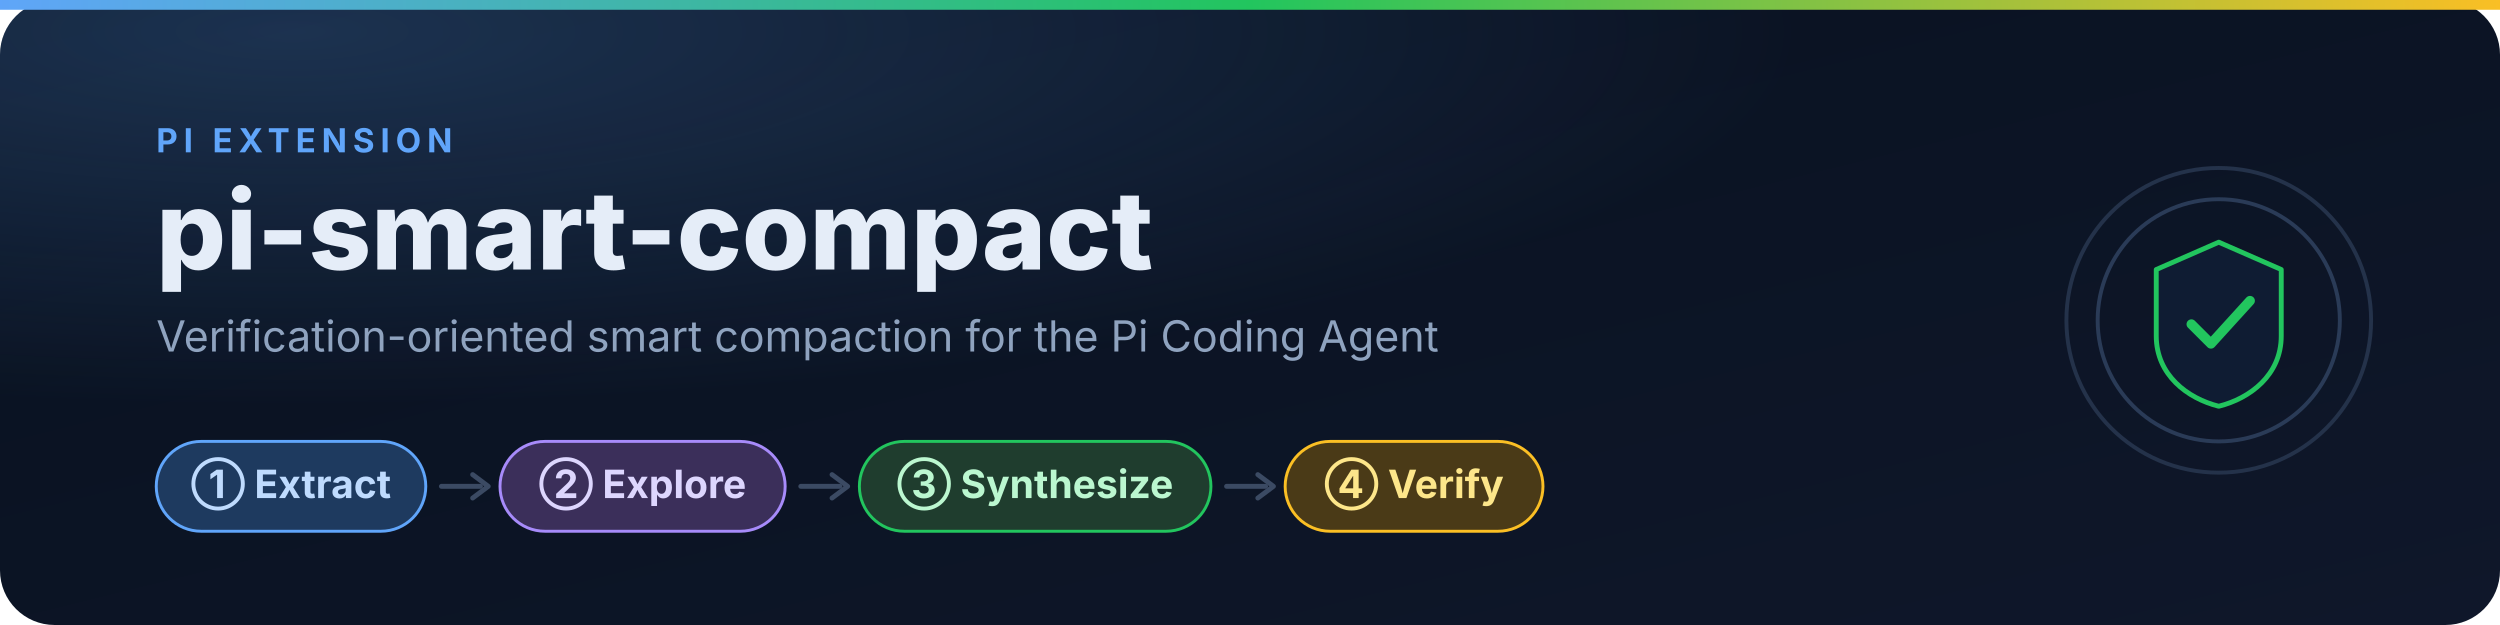
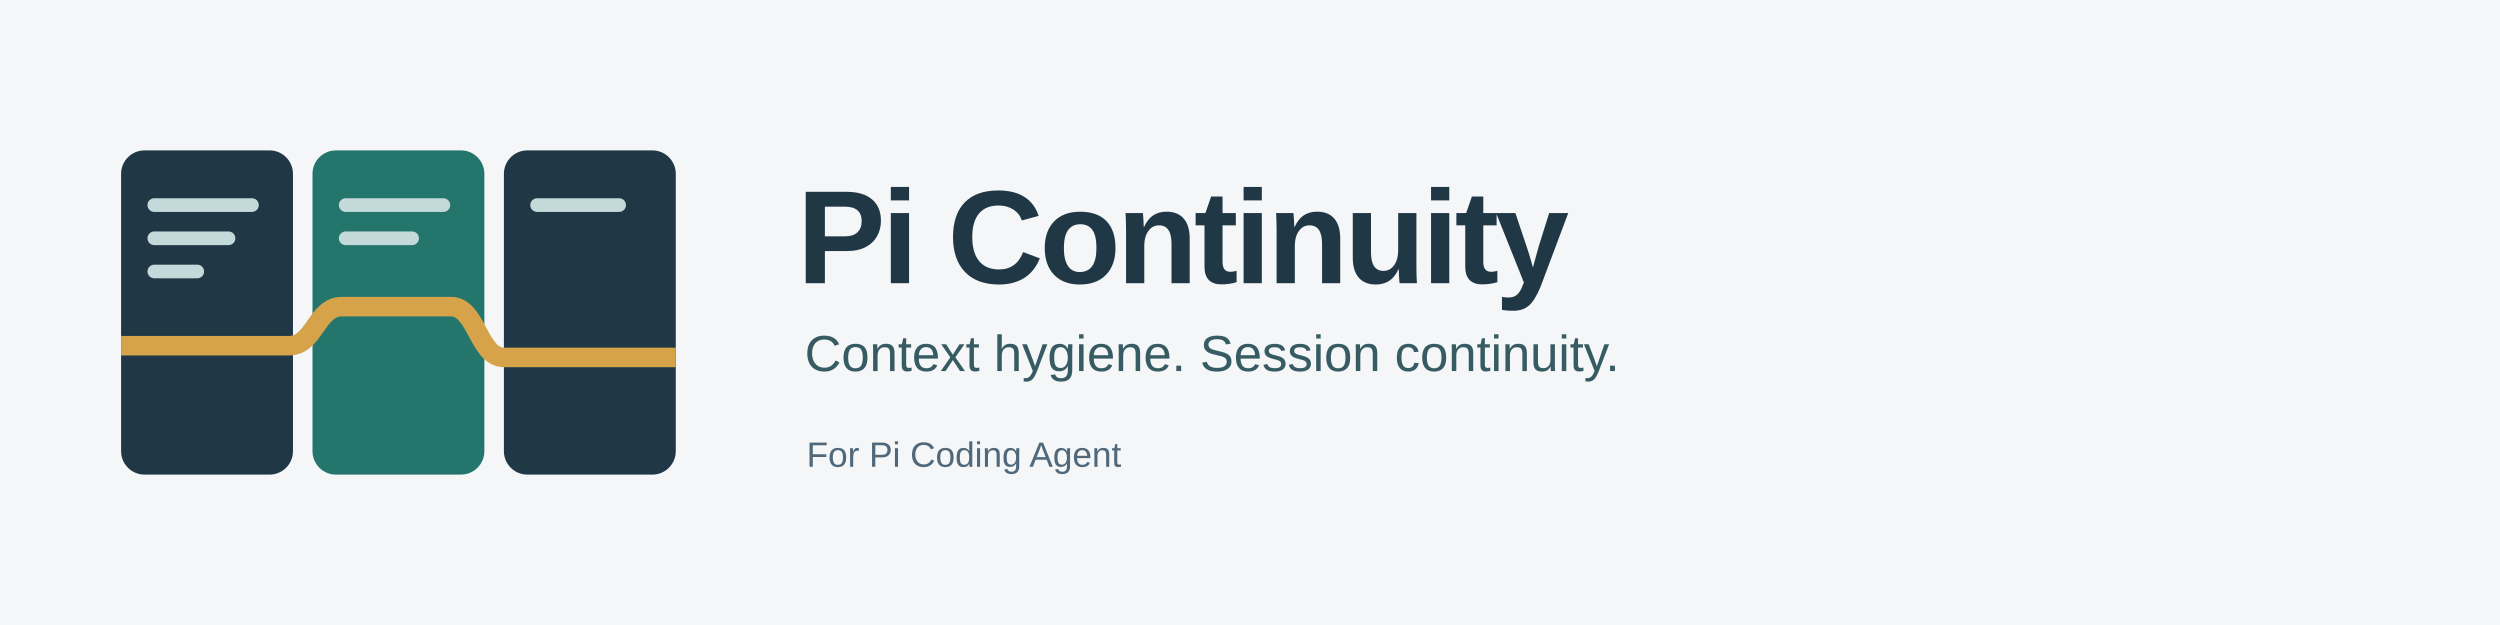
- <svg xmlns="http://www.w3.org/2000/svg" width="1280" height="320" viewBox="0 0 1280 320" role="img" aria-label="pi-smart-compact — verification-oriented smart compaction for the Pi Coding Agent. Extract, Explore, Synthesize, Verify.">
-   <defs>
-     <linearGradient id="bg" x1="0" y1="0" x2="1" y2="1">
-       <stop offset="0" stop-color="#08111f" />
-       <stop offset="1" stop-color="#0f172a" />
-     </linearGradient>
-     <radialGradient id="glow" cx="0.12" cy="0.05" r="0.6">
-       <stop offset="0" stop-color="#60a5fa" stop-opacity="0.22" />
-       <stop offset="1" stop-color="#60a5fa" stop-opacity="0" />
-     </radialGradient>
-     <linearGradient id="accent" x1="0" y1="0" x2="1" y2="0">
-       <stop offset="0" stop-color="#60a5fa" />
-       <stop offset="0.5" stop-color="#22c55e" />
-       <stop offset="1" stop-color="#fbbf24" />
-     </linearGradient>
-   </defs>
-   <rect x="0" y="0" width="1280" height="320" rx="28" fill="url(#bg)" />
-   <rect x="0" y="0" width="1280" height="320" rx="28" fill="url(#glow)" />
-   <rect x="0" y="0" width="1280" height="5" fill="url(#accent)" />
-   <text x="80" y="78" font-family="Inter, -apple-system, BlinkMacSystemFont, Segoe UI, sans-serif" font-size="17" font-weight="700" letter-spacing="3" fill="#60a5fa">PI EXTENSION</text>
-   <text x="80" y="138" font-family="Inter, -apple-system, BlinkMacSystemFont, Segoe UI, sans-serif" font-size="56" font-weight="800" fill="#e5edf8">pi-smart-compact</text>
-   <text x="80" y="180" font-family="Inter, -apple-system, BlinkMacSystemFont, Segoe UI, sans-serif" font-size="22" font-weight="400" fill="#8fa3bf">Verification-oriented smart compaction for the Pi Coding Agent</text>
-   <g font-family="Inter, -apple-system, BlinkMacSystemFont, Segoe UI, sans-serif" font-size="20" font-weight="700">
-     <rect x="80" y="226" width="138" height="46" rx="23" fill="#1e3a5f" stroke="#60a5fa" stroke-width="1.5" />
-     <text x="149" y="255" text-anchor="middle" fill="#bfdbfe">① Extract</text>
-     <path d="M226 249 L246 249" stroke="#3b4a63" stroke-width="2.5" stroke-linecap="round" />
-     <path d="M242 243 L250 249 L242 255" fill="none" stroke="#3b4a63" stroke-width="2.5" stroke-linecap="round" stroke-linejoin="round" />
-     <rect x="256" y="226" width="146" height="46" rx="23" fill="#3b2f5a" stroke="#a78bfa" stroke-width="1.5" />
-     <text x="329" y="255" text-anchor="middle" fill="#ddd6fe">② Explore</text>
-     <path d="M410 249 L430 249" stroke="#3b4a63" stroke-width="2.5" stroke-linecap="round" />
-     <path d="M426 243 L434 249 L426 255" fill="none" stroke="#3b4a63" stroke-width="2.5" stroke-linecap="round" stroke-linejoin="round" />
-     <rect x="440" y="226" width="180" height="46" rx="23" fill="#1f3d2e" stroke="#22c55e" stroke-width="1.5" />
-     <text x="530" y="255" text-anchor="middle" fill="#bbf7d0">③ Synthesize</text>
-     <path d="M628 249 L648 249" stroke="#3b4a63" stroke-width="2.5" stroke-linecap="round" />
-     <path d="M644 243 L652 249 L644 255" fill="none" stroke="#3b4a63" stroke-width="2.5" stroke-linecap="round" stroke-linejoin="round" />
-     <rect x="658" y="226" width="132" height="46" rx="23" fill="#4a3a17" stroke="#fbbf24" stroke-width="1.5" />
-     <text x="724" y="255" text-anchor="middle" fill="#fde68a">④ Verify</text>
+ <svg xmlns="http://www.w3.org/2000/svg" width="1280" height="320" viewBox="0 0 1280 320" role="img" aria-labelledby="title description">
+   <rect width="1280" height="320" fill="#F4F6F7" />
+   <g transform="translate(62 77)">
+     <rect width="88" height="166" rx="12" fill="#203746" />
+     <rect x="98" width="88" height="166" rx="12" fill="#24766C" />
+     <rect x="196" width="88" height="166" rx="12" fill="#203746" />
+     <g fill="none" stroke="#C4D9DA" stroke-width="7" stroke-linecap="round">
+       <path d="M17 28H67M17 45H55M17 62H39" />
+       <path d="M115 28H165M115 45H149" />
+       <path d="M213 28H255" />
+     </g>
+     <path d="M0 100H86C99 100 100 80 113 80H169C182 80 183 106 196 106H284" fill="none" stroke="#D6A34B" stroke-width="10" stroke-linejoin="round" />
  </g>
-   <g transform="translate(1052, 80)">
-     <circle cx="84" cy="84" r="78" fill="none" stroke="#24324a" stroke-width="2" />
-     <circle cx="84" cy="84" r="62" fill="none" stroke="#2a3b57" stroke-width="2" />
-     <path d="M84 44 L116 58 V92 C116 112 100 124 84 128 C68 124 52 112 52 92 V58 Z" fill="#0f1c33" stroke="#22c55e" stroke-width="2.5" stroke-linejoin="round" />
-     <path d="M70 86 L80 96 L100 74" fill="none" stroke="#22c55e" stroke-width="5" stroke-linecap="round" stroke-linejoin="round" />
-   </g>
+   <text x="408" y="145" fill="#203746" font-family="Avenir Next, Segoe UI, Arial, sans-serif" font-size="68" font-weight="700" letter-spacing="-2">Pi Continuity</text>
+   <text x="412" y="190" fill="#365B62" font-family="Avenir Next, Segoe UI, Arial, sans-serif" font-size="26">Context hygiene. Session continuity.</text>
+   <text x="413" y="239" fill="#50687A" font-family="Avenir Next, Segoe UI, Arial, sans-serif" font-size="18">For Pi Coding Agent</text>
</svg>
